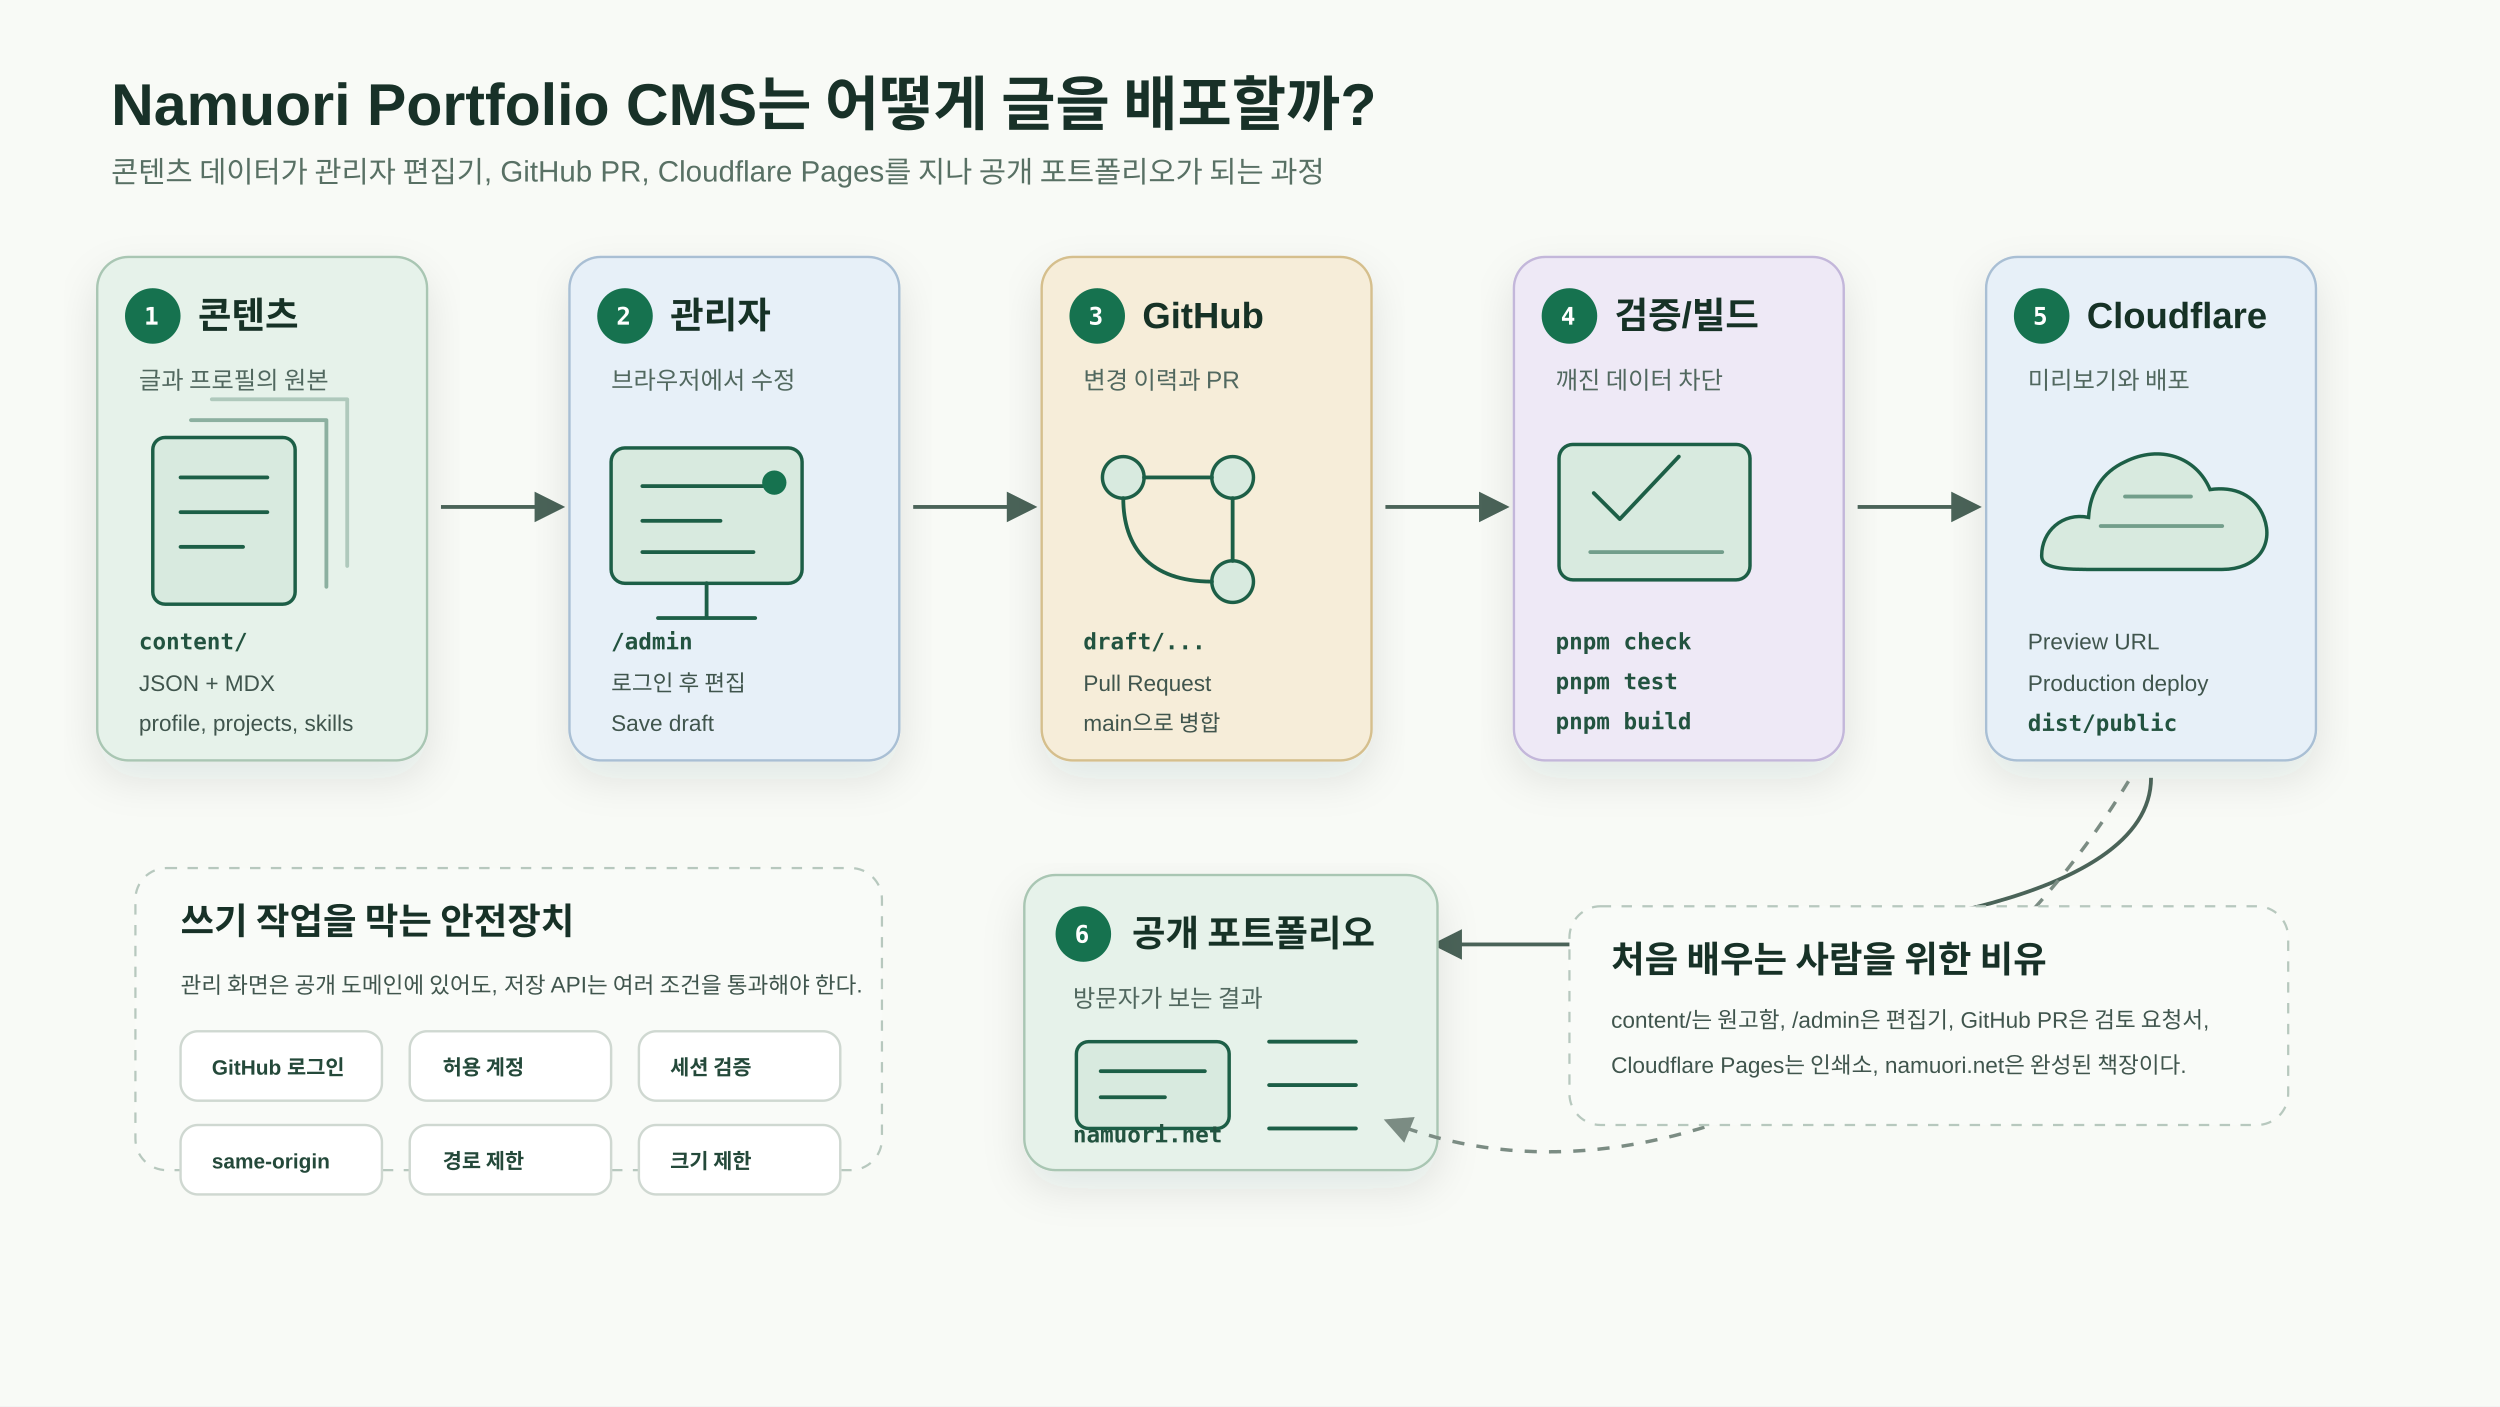
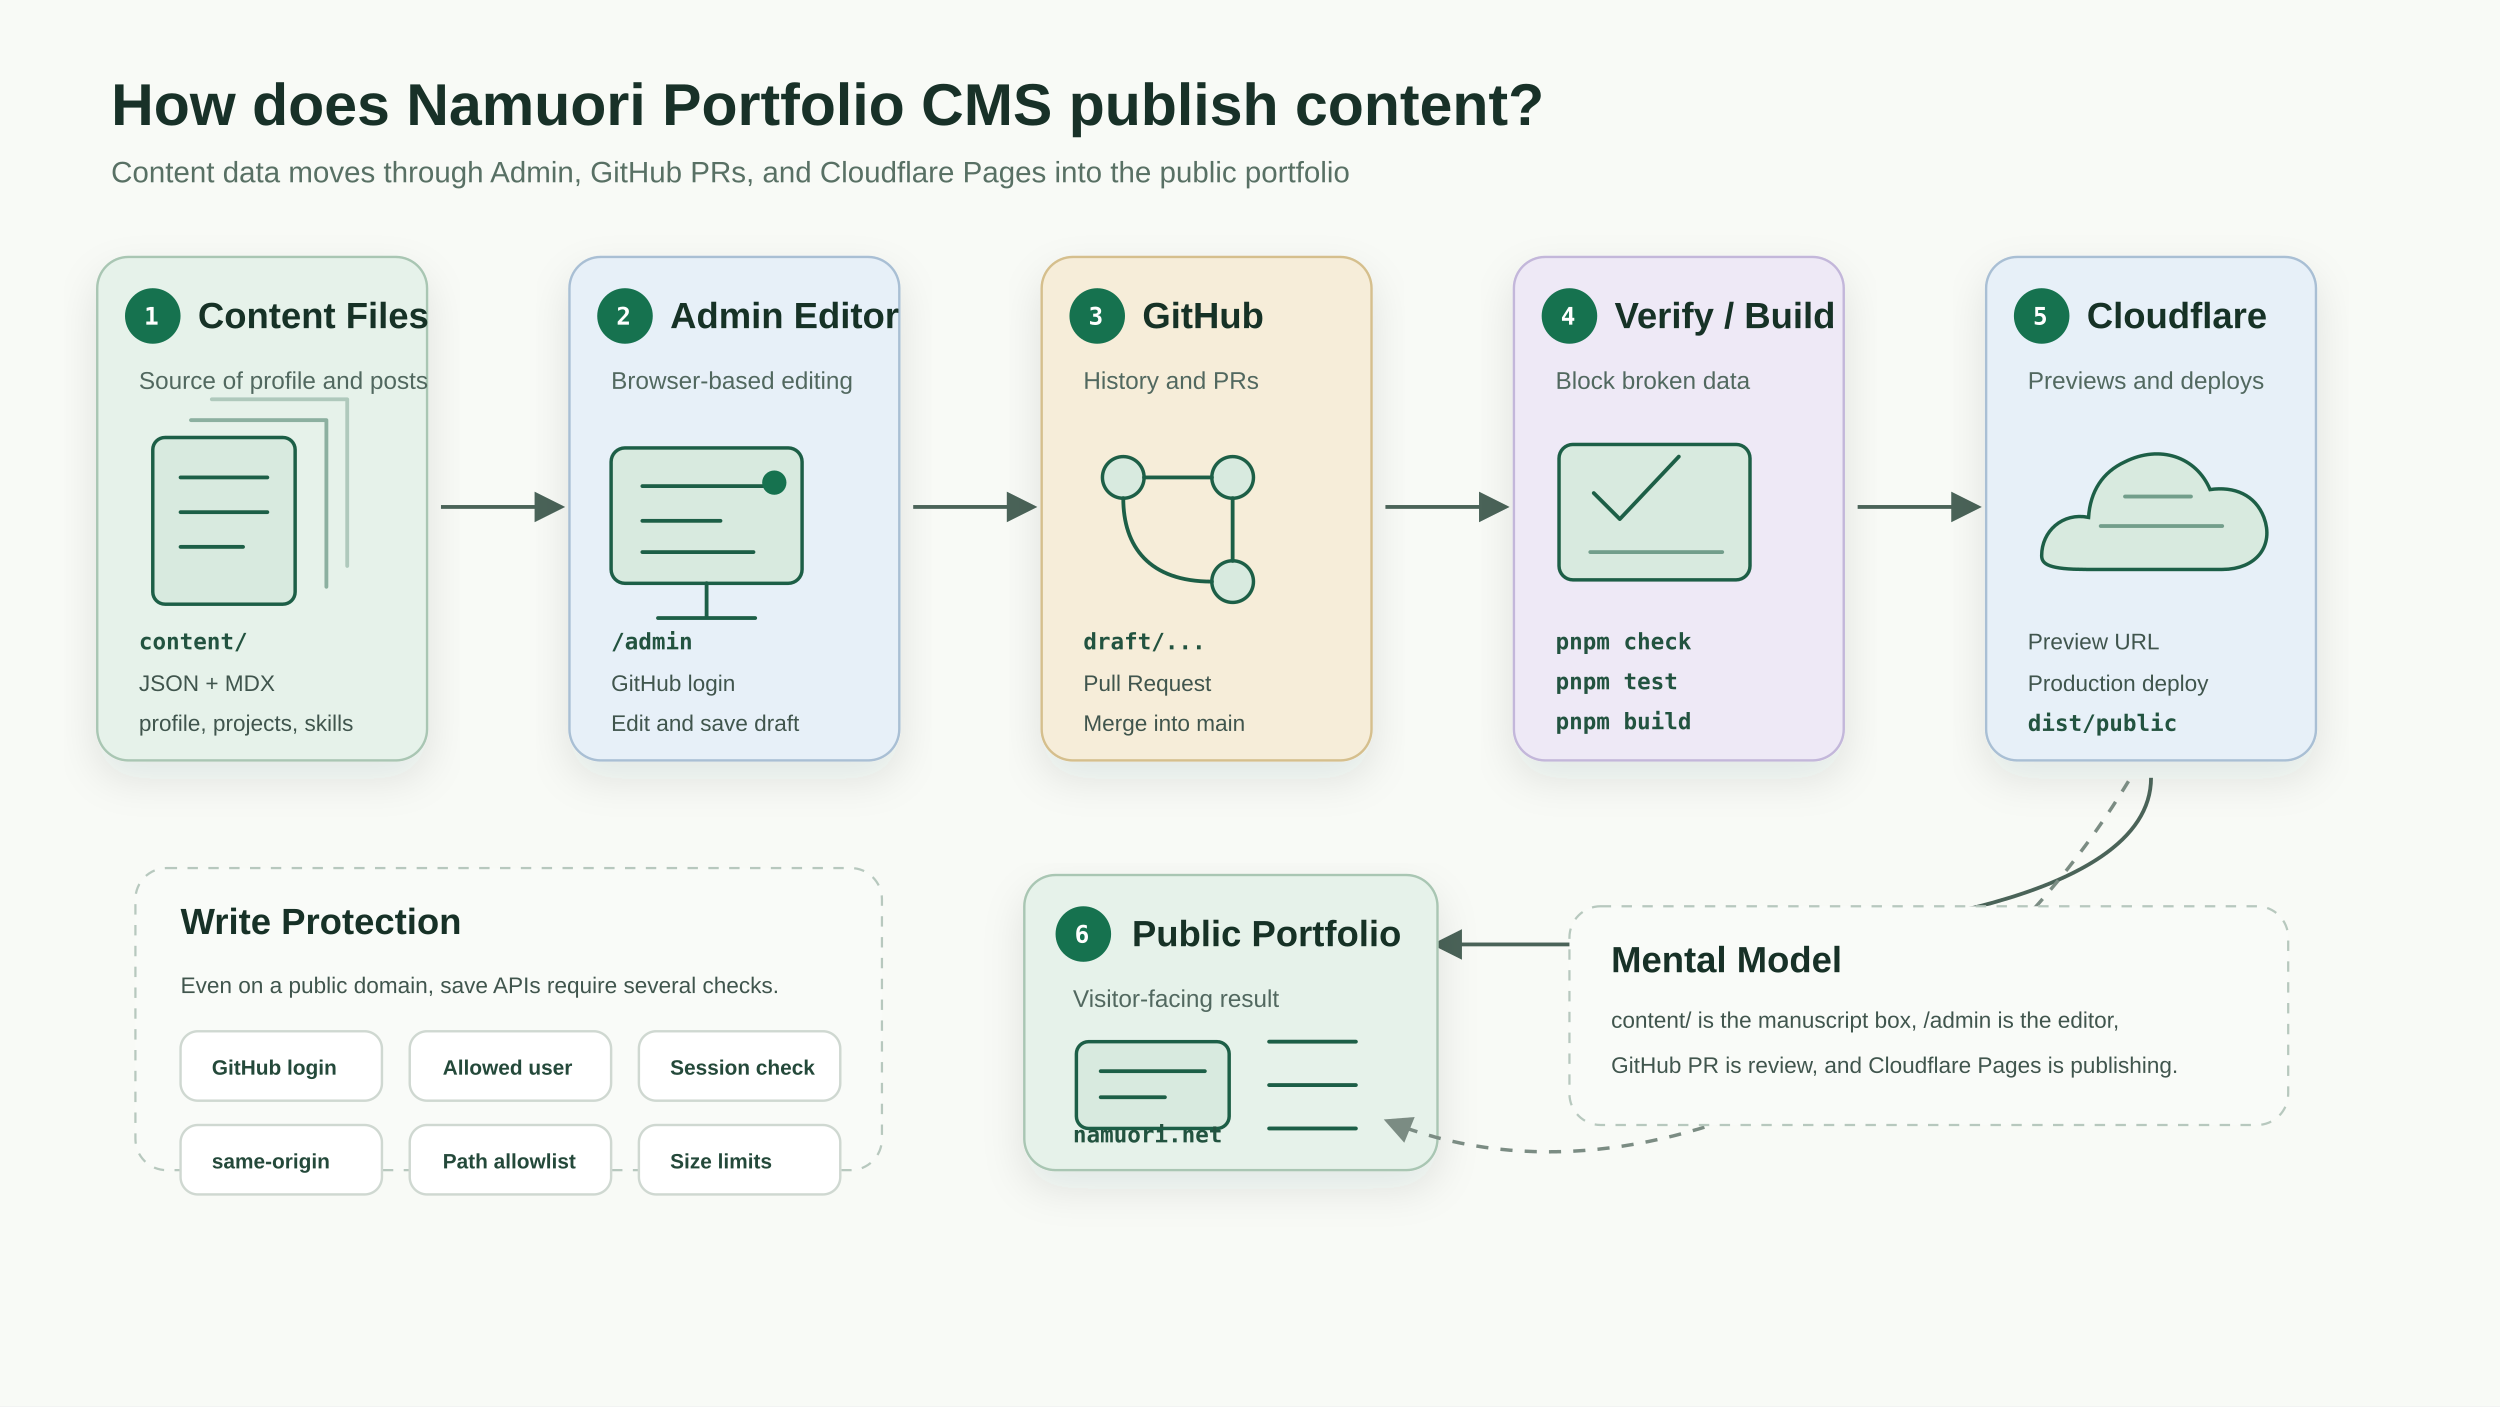
<svg xmlns="http://www.w3.org/2000/svg" viewBox="0 0 1440 810" role="img" aria-labelledby="title desc">
  <defs>
    <style>
      .bg { fill: #f8faf6; }
      .title { font: 700 34px Pretendard, "Noto Sans KR", Arial, sans-serif; fill: #183128; }
      .subtitle { font: 500 17px Pretendard, "Noto Sans KR", Arial, sans-serif; fill: #587064; }
      .stage-title { font: 700 21px Pretendard, "Noto Sans KR", Arial, sans-serif; fill: #173127; }
      .stage-sub { font: 500 14px Pretendard, "Noto Sans KR", Arial, sans-serif; fill: #51685f; }
      .small { font: 500 13px Pretendard, "Noto Sans KR", Arial, sans-serif; fill: #40554d; }
      .mono { font: 600 13px "JetBrains Mono", Consolas, monospace; fill: #23533f; }
      .chip { font: 600 12px Pretendard, "Noto Sans KR", Arial, sans-serif; fill: #24493a; }
      .num { font: 700 14px "JetBrains Mono", Consolas, monospace; fill: #ffffff; }
      .card { fill: #ffffff; stroke: #cfd8d1; stroke-width: 1.4; }
      .soft-green { fill: #e6f2ea; stroke: #a9c6b3; }
      .soft-blue { fill: #e7f0f8; stroke: #a9bfd4; }
      .soft-amber { fill: #f6edd9; stroke: #d5bf8d; }
      .soft-lav { fill: #eee9f6; stroke: #c3b7da; }
      .accent { fill: #16724f; }
      .arrow { stroke: #4a6358; stroke-width: 2.2; fill: none; marker-end: url(#arrow); }
      .dash { stroke: #7b8c83; stroke-width: 2; stroke-dasharray: 7 7; fill: none; marker-end: url(#arrow-muted); }
      .security { fill: #f9fbf8; stroke: #b7c8be; stroke-width: 1.3; stroke-dasharray: 6 6; }
      .icon { stroke: #1f5f46; stroke-width: 2.2; fill: none; stroke-linecap: round; stroke-linejoin: round; }
      .icon-fill { fill: #d8eadf; stroke: #1f5f46; stroke-width: 2; }
    </style>
    <marker id="arrow" viewBox="0 0 10 10" refX="8" refY="5" markerWidth="8" markerHeight="8" orient="auto-start-reverse">
      <path d="M 0 0 L 10 5 L 0 10 z" fill="#4a6358" />
    </marker>
    <marker id="arrow-muted" viewBox="0 0 10 10" refX="8" refY="5" markerWidth="8" markerHeight="8" orient="auto-start-reverse">
      <path d="M 0 0 L 10 5 L 0 10 z" fill="#7b8c83" />
    </marker>
    <filter id="shadow" x="-10%" y="-10%" width="120%" height="130%">
      <feDropShadow dx="0" dy="10" stdDeviation="12" flood-color="#254035" flood-opacity="0.10" />
    </filter>
  </defs>
  <rect class="bg" width="1440" height="810" />
-   <text class="title" x="64" y="72">Namuori Portfolio CMS는 어떻게 글을 배포할까?</text>
-   <text class="subtitle" x="64" y="105">콘텐츠 데이터가 관리자 편집기, GitHub PR, Cloudflare Pages를 지나 공개 포트폴리오가 되는 과정</text>
+   <text class="title" x="64" y="72">How does Namuori Portfolio CMS publish content?</text>
+   <text class="subtitle" x="64" y="105">Content data moves through Admin, GitHub PRs, and Cloudflare Pages into the public portfolio</text>
  <g transform="translate(56 148)" filter="url(#shadow)">
    <rect class="card soft-green" x="0" y="0" width="190" height="290" rx="18" />
    <circle class="accent" cx="32" cy="34" r="16" />
    <text class="num" x="27" y="39">1</text>
-     <text class="stage-title" x="58" y="41">콘텐츠</text>
-     <text class="stage-sub" x="24" y="76">글과 프로필의 원본</text>
+     <text class="stage-title" x="58" y="41">Content Files</text>
+     <text class="stage-sub" x="24" y="76">Source of profile and posts</text>
    <g transform="translate(24 104)">
      <rect class="icon-fill" x="8" y="0" width="82" height="96" rx="7" />
      <path class="icon" d="M24 23h50M24 43h50M24 63h36" />
      <path class="icon" d="M30 -10h78v96" opacity="0.45" />
      <path class="icon" d="M42 -22h78v96" opacity="0.28" />
    </g>
    <text class="mono" x="24" y="226">content/</text>
    <text class="small" x="24" y="250">JSON + MDX</text>
    <text class="small" x="24" y="273">profile, projects, skills</text>
  </g>
  <path class="arrow" d="M254 292 H322" />
  <g transform="translate(328 148)" filter="url(#shadow)">
    <rect class="card soft-blue" x="0" y="0" width="190" height="290" rx="18" />
    <circle class="accent" cx="32" cy="34" r="16" />
    <text class="num" x="27" y="39">2</text>
-     <text class="stage-title" x="58" y="41">관리자</text>
-     <text class="stage-sub" x="24" y="76">브라우저에서 수정</text>
+     <text class="stage-title" x="58" y="41">Admin Editor</text>
+     <text class="stage-sub" x="24" y="76">Browser-based editing</text>
    <g transform="translate(24 104)">
      <rect class="icon-fill" x="0" y="6" width="110" height="78" rx="8" />
      <path class="icon" d="M18 28h74M18 48h45M18 66h64" />
      <path class="icon" d="M27 104h56M55 84v20" />
      <circle class="accent" cx="94" cy="26" r="7" />
    </g>
    <text class="mono" x="24" y="226">/admin</text>
-     <text class="small" x="24" y="250">로그인 후 편집</text>
-     <text class="small" x="24" y="273">Save draft</text>
+     <text class="small" x="24" y="250">GitHub login</text>
+     <text class="small" x="24" y="273">Edit and save draft</text>
  </g>
  <path class="arrow" d="M526 292 H594" />
  <g transform="translate(600 148)" filter="url(#shadow)">
    <rect class="card soft-amber" x="0" y="0" width="190" height="290" rx="18" />
    <circle class="accent" cx="32" cy="34" r="16" />
    <text class="num" x="27" y="39">3</text>
    <text class="stage-title" x="58" y="41">GitHub</text>
-     <text class="stage-sub" x="24" y="76">변경 이력과 PR</text>
+     <text class="stage-sub" x="24" y="76">History and PRs</text>
    <g transform="translate(24 103)">
      <circle class="icon-fill" cx="23" cy="24" r="12" />
      <circle class="icon-fill" cx="86" cy="24" r="12" />
      <circle class="icon-fill" cx="86" cy="84" r="12" />
      <path class="icon" d="M35 24h39M86 36v36M23 36c0 28 15 48 51 48" />
    </g>
    <text class="mono" x="24" y="226">draft/...</text>
    <text class="small" x="24" y="250">Pull Request</text>
-     <text class="small" x="24" y="273">main으로 병합</text>
+     <text class="small" x="24" y="273">Merge into main</text>
  </g>
  <path class="arrow" d="M798 292 H866" />
  <g transform="translate(872 148)" filter="url(#shadow)">
    <rect class="card soft-lav" x="0" y="0" width="190" height="290" rx="18" />
    <circle class="accent" cx="32" cy="34" r="16" />
    <text class="num" x="27" y="39">4</text>
-     <text class="stage-title" x="58" y="41">검증/빌드</text>
-     <text class="stage-sub" x="24" y="76">깨진 데이터 차단</text>
+     <text class="stage-title" x="58" y="41">Verify / Build</text>
+     <text class="stage-sub" x="24" y="76">Block broken data</text>
    <g transform="translate(24 106)">
      <rect class="icon-fill" x="2" y="2" width="110" height="78" rx="8" />
      <path class="icon" d="M22 30l15 15 34-36" />
      <path class="icon" d="M20 64h76" opacity="0.55" />
    </g>
    <text class="mono" x="24" y="226">pnpm check</text>
    <text class="mono" x="24" y="249">pnpm test</text>
    <text class="mono" x="24" y="272">pnpm build</text>
  </g>
  <path class="arrow" d="M1070 292 H1138" />
  <g transform="translate(1144 148)" filter="url(#shadow)">
    <rect class="card soft-blue" x="0" y="0" width="190" height="290" rx="18" />
    <circle class="accent" cx="32" cy="34" r="16" />
    <text class="num" x="27" y="39">5</text>
    <text class="stage-title" x="58" y="41">Cloudflare</text>
-     <text class="stage-sub" x="24" y="76">미리보기와 배포</text>
+     <text class="stage-sub" x="24" y="76">Previews and deploys</text>
    <g transform="translate(22 108)">
      <path class="icon-fill" d="M36 72h78c20 0 30-14 24-30-5-13-17-18-31-16C99 7 78 0 58 10 45 16 38 27 37 42 22 39 10 50 10 64c0 5 4 8 26 8z" />
      <path class="icon" d="M44 47h70M58 30h38" opacity="0.55" />
    </g>
    <text class="small" x="24" y="226">Preview URL</text>
    <text class="small" x="24" y="250">Production deploy</text>
    <text class="mono" x="24" y="273">dist/public</text>
  </g>
  <path class="arrow" d="M1239 448 C1239 520 1070 544 924 544 H828" />
  <g transform="translate(590 504)" filter="url(#shadow)">
    <rect class="card soft-green" x="0" y="0" width="238" height="170" rx="18" />
    <circle class="accent" cx="34" cy="34" r="16" />
    <text class="num" x="29" y="39">6</text>
-     <text class="stage-title" x="62" y="41">공개 포트폴리오</text>
-     <text class="stage-sub" x="28" y="76">방문자가 보는 결과</text>
+     <text class="stage-title" x="62" y="41">Public Portfolio</text>
+     <text class="stage-sub" x="28" y="76">Visitor-facing result</text>
    <g transform="translate(30 96)">
      <rect class="icon-fill" x="0" y="0" width="88" height="50" rx="7" />
      <path class="icon" d="M14 17h60M14 32h37" />
      <path class="icon" d="M111 0h50M111 25h50M111 50h50" />
    </g>
    <text class="mono" x="28" y="154">namuori.net</text>
  </g>
  <path class="dash" d="M1226 450 C1128 612 943 704 800 646" />
-   <text class="small" x="943" y="640">미리보기 확인 후 다시 수정 가능</text>
+   <text class="small" x="943" y="640">Review preview, then edit again</text>
  <g transform="translate(78 500)">
    <rect class="security" x="0" y="0" width="430" height="174" rx="18" />
-     <text class="stage-title" x="26" y="38">쓰기 작업을 막는 안전장치</text>
-     <text class="small" x="26" y="72">관리 화면은 공개 도메인에 있어도, 저장 API는 여러 조건을 통과해야 한다.</text>
+     <text class="stage-title" x="26" y="38">Write Protection</text>
+     <text class="small" x="26" y="72">Even on a public domain, save APIs require several checks.</text>
    <g transform="translate(26 94)">
      <rect class="card" x="0" y="0" width="116" height="40" rx="10" />
-       <text class="chip" x="18" y="25">GitHub 로그인</text>
+       <text class="chip" x="18" y="25">GitHub login</text>
      <rect class="card" x="132" y="0" width="116" height="40" rx="10" />
-       <text class="chip" x="151" y="25">허용 계정</text>
+       <text class="chip" x="151" y="25">Allowed user</text>
      <rect class="card" x="264" y="0" width="116" height="40" rx="10" />
-       <text class="chip" x="282" y="25">세션 검증</text>
+       <text class="chip" x="282" y="25">Session check</text>
      <rect class="card" x="0" y="54" width="116" height="40" rx="10" />
      <text class="chip" x="18" y="79">same-origin</text>
      <rect class="card" x="132" y="54" width="116" height="40" rx="10" />
-       <text class="chip" x="151" y="79">경로 제한</text>
+       <text class="chip" x="151" y="79">Path allowlist</text>
      <rect class="card" x="264" y="54" width="116" height="40" rx="10" />
-       <text class="chip" x="282" y="79">크기 제한</text>
+       <text class="chip" x="282" y="79">Size limits</text>
    </g>
  </g>
  <g transform="translate(904 522)">
    <rect class="security" x="0" y="0" width="414" height="126" rx="18" />
-     <text class="stage-title" x="24" y="38">처음 배우는 사람을 위한 비유</text>
-     <text class="small" x="24" y="70">content/는 원고함, /admin은 편집기, GitHub PR은 검토 요청서,</text>
-     <text class="small" x="24" y="96">Cloudflare Pages는 인쇄소, namuori.net은 완성된 책장이다.</text>
+     <text class="stage-title" x="24" y="38">Mental Model</text>
+     <text class="small" x="24" y="70">content/ is the manuscript box, /admin is the editor,</text>
+     <text class="small" x="24" y="96">GitHub PR is review, and Cloudflare Pages is publishing.</text>
  </g>
</svg>
